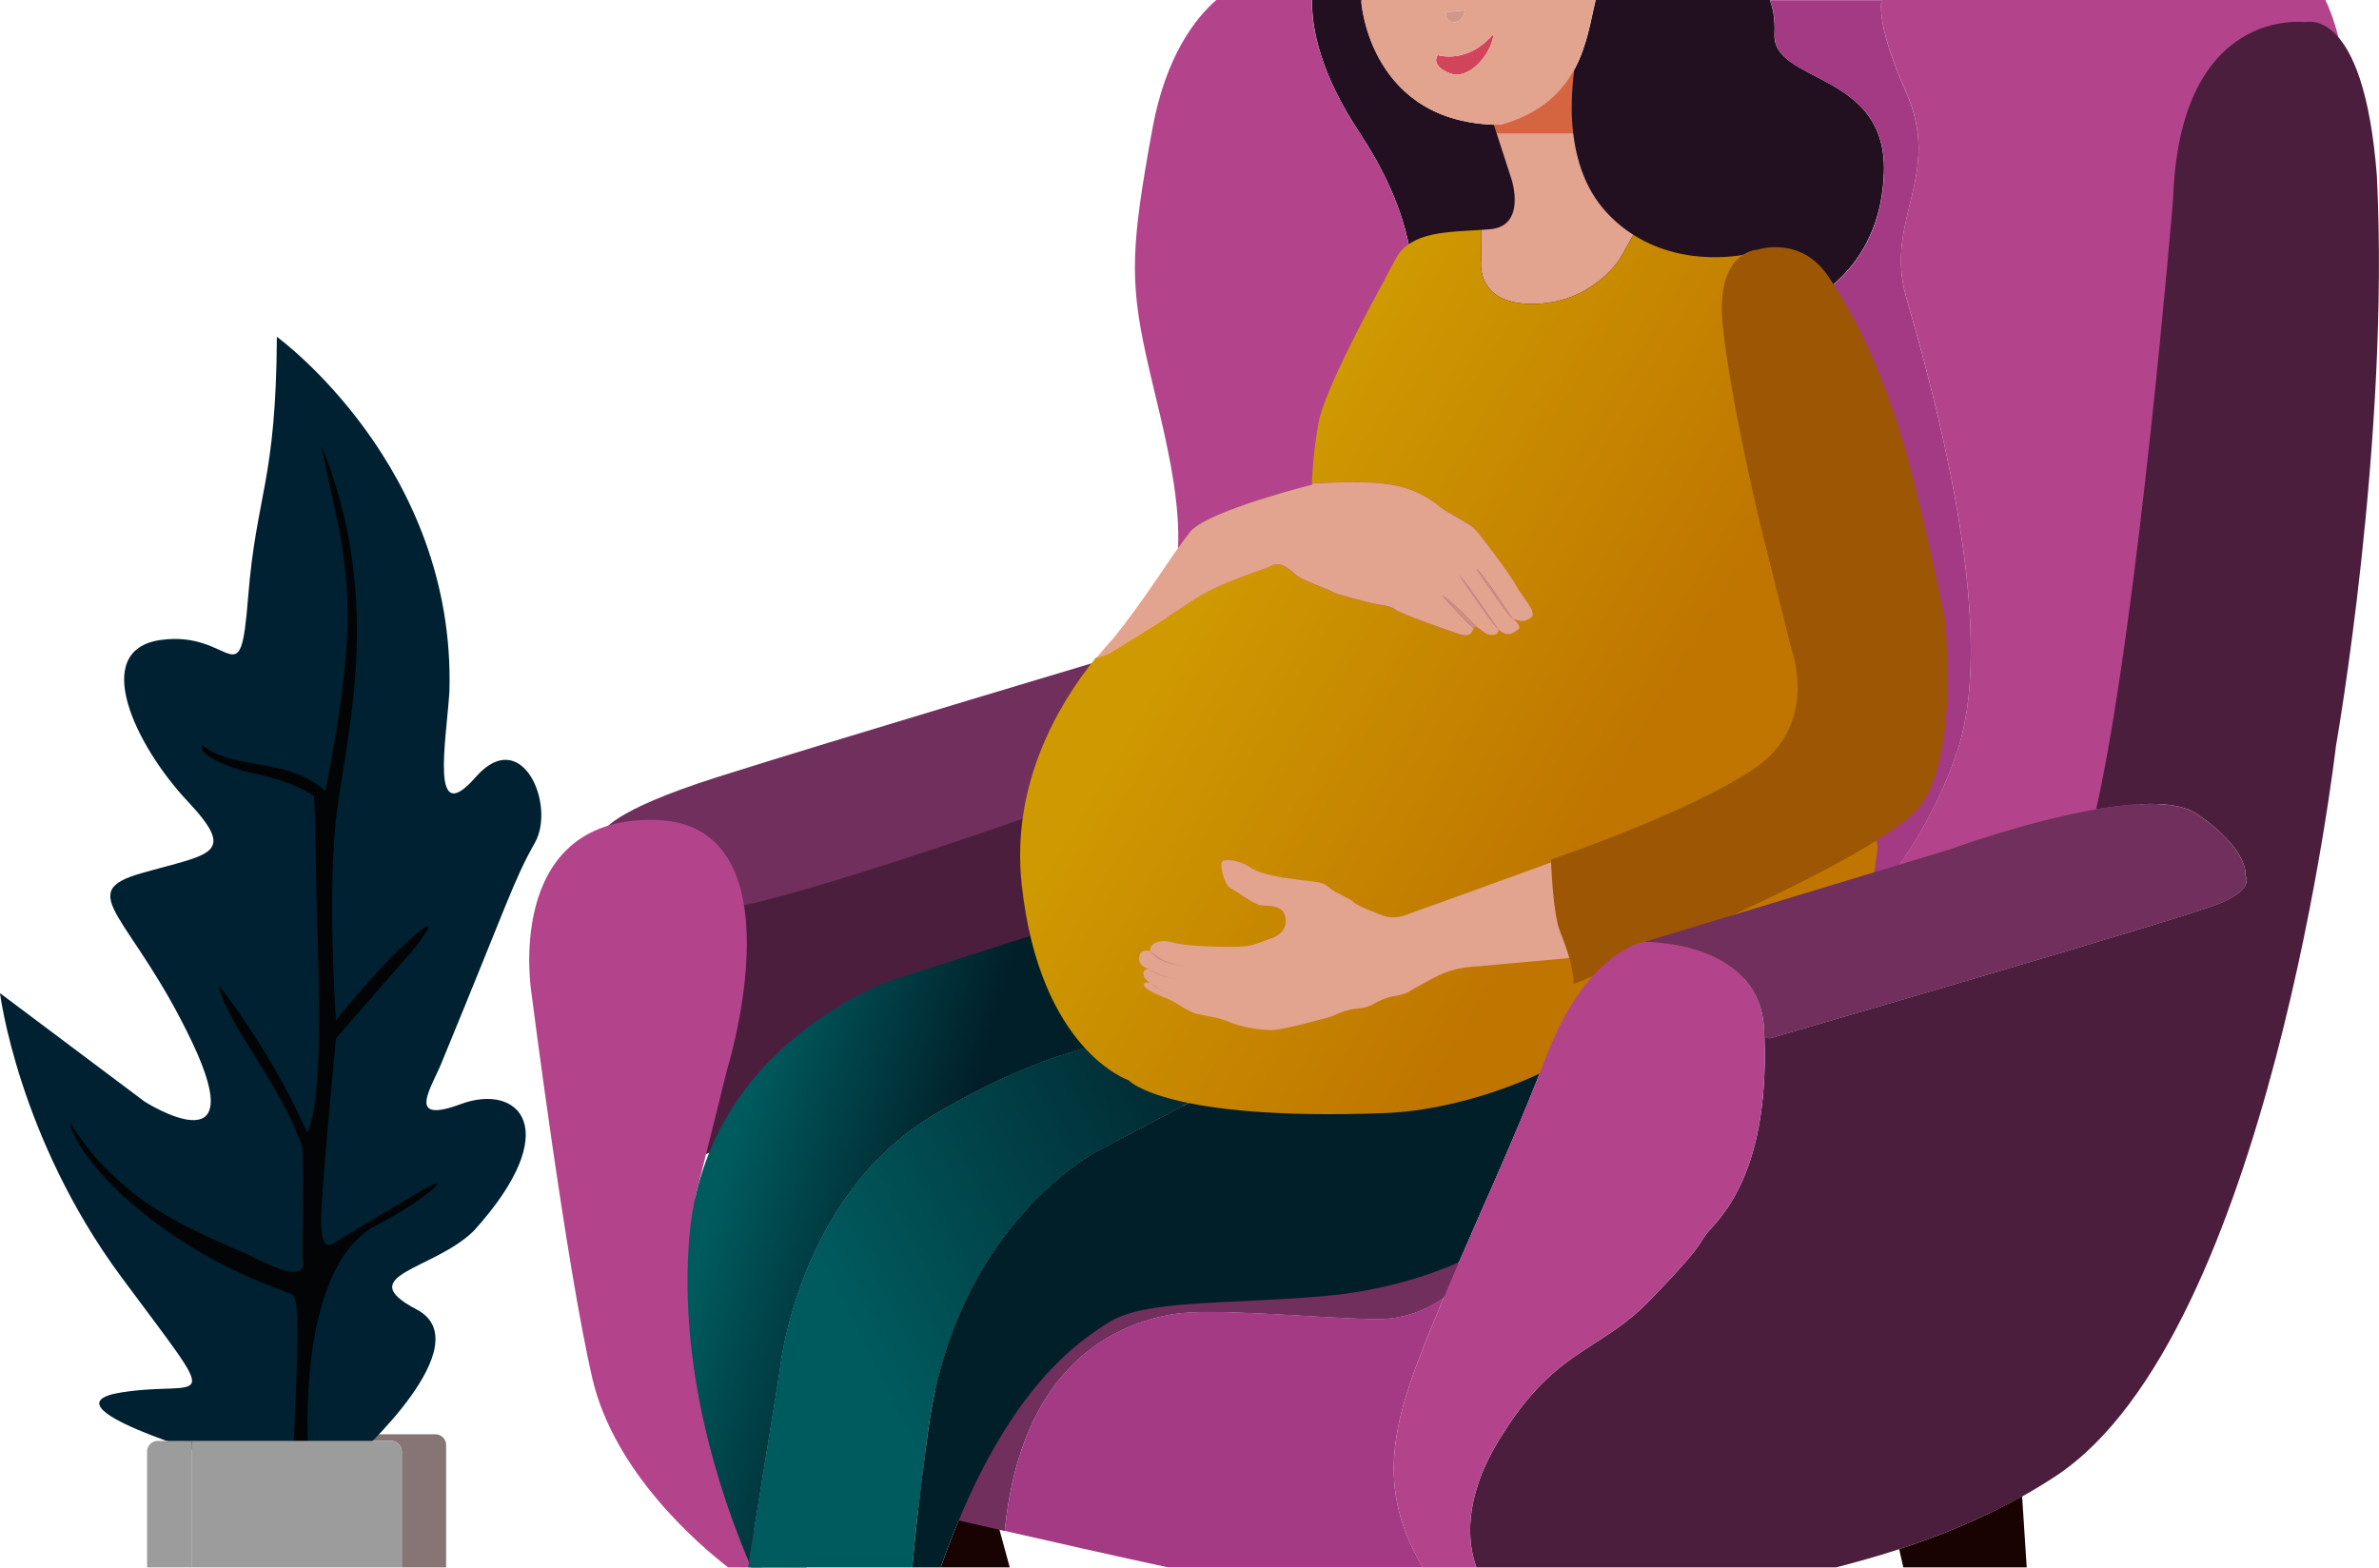
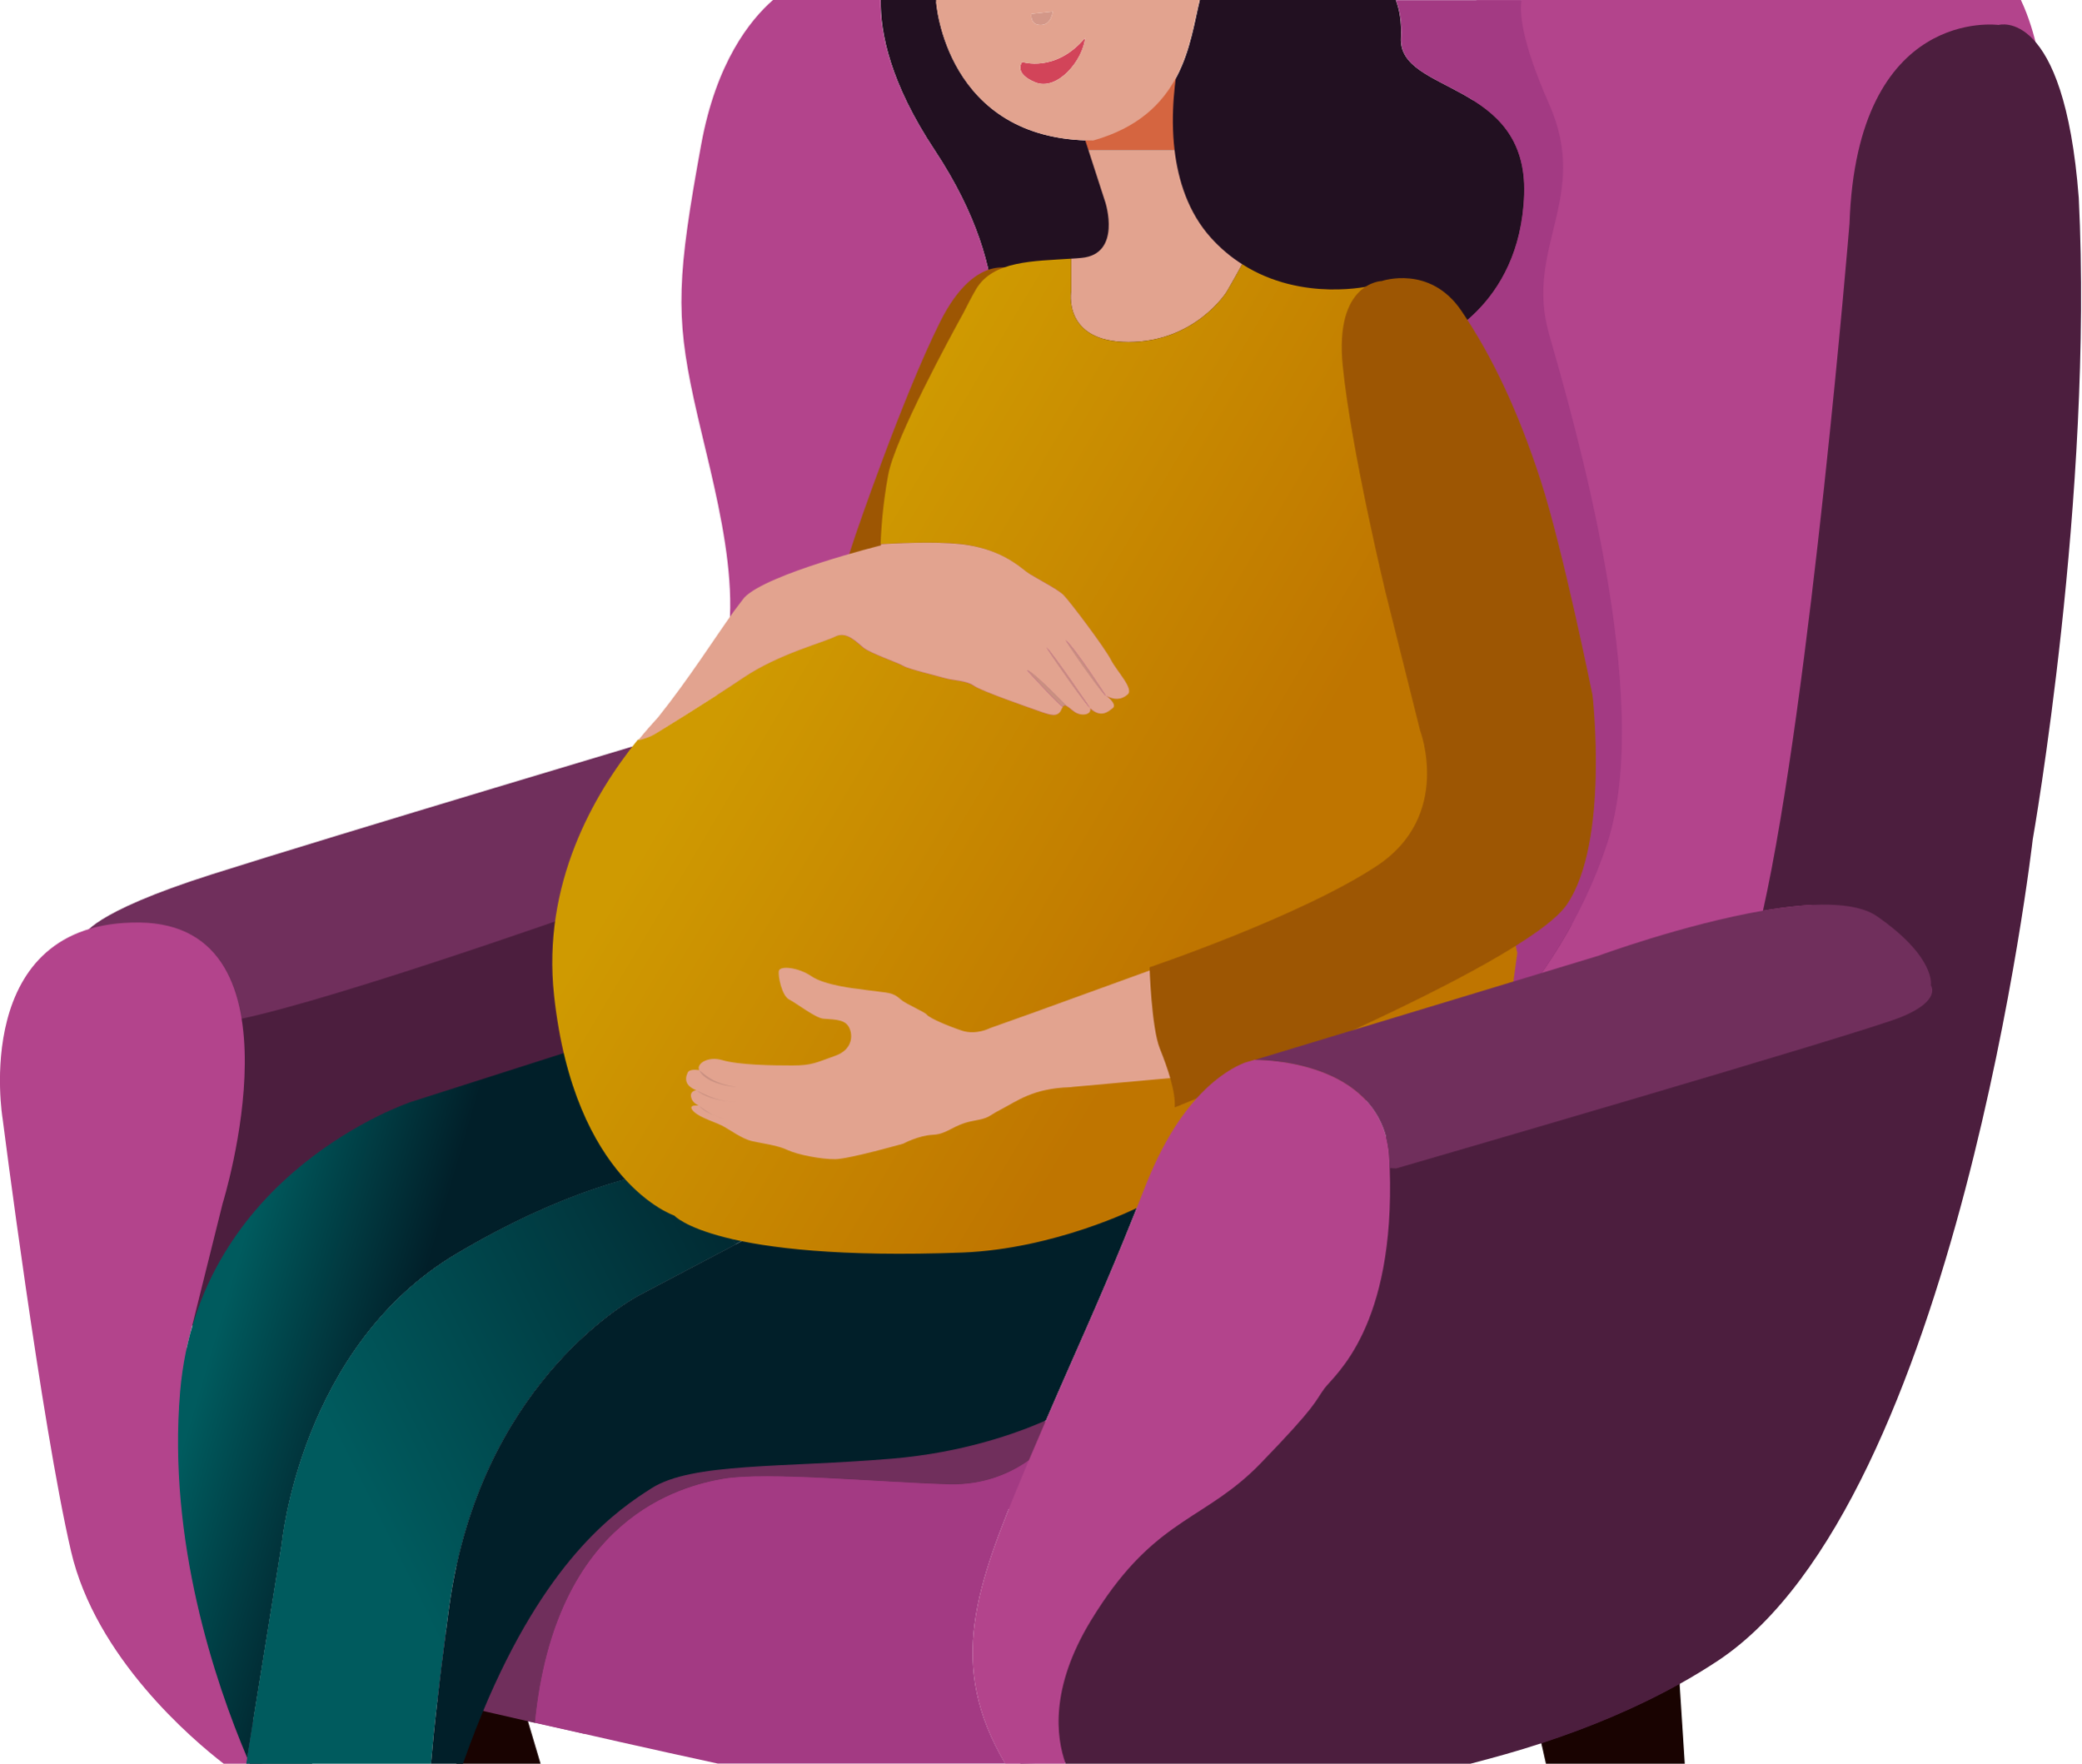
- <svg xmlns="http://www.w3.org/2000/svg" version="1.1" id="Layer_1" x="0px" y="0px" viewBox="0 0 1447.8 954" enable-background="new 0 0 1447.8 954" xml:space="preserve">
-   <path fill="#877576" d="M244.5,883.5V954h27v-74.5c0-3.6-2.9-6.5-6.5-6.5H123c-2.7,0-5,1.7-6,4h121  C241.6,877,244.5,879.9,244.5,883.5z" />
-   <path fill="#190301" d="M586.3,918.7c-4.7,10.7-9.3,22.5-13.8,35.3h42l-9-33L586.3,918.7z" />
-   <path fill="#221021" d="M1079.9,20.5c0.4-8.5-0.8-15.2-2.8-20.5h-22.2h-83.8c-5.7,23.1-8.4,62.1-57.6,76c-80,0-85-75-85-75  s2-0.4,5.6-1h-35.6c-0.3,17.9,5.2,45,29.1,81.1C874.5,152,856.5,197,856.5,197l161,9l36.7-9.7L1097,185c0,0,47.5-18,49.5-80  S1078.3,51,1079.9,20.5z" />
-   <path fill="#B3448C" d="M1054.2,196.3l-36.7,9.7l-161-9c0,0,18-45-28.9-115.9C803.7,45,798.1,17.9,798.4,0h-58.2  c-12.6,11-30.7,33.9-38.8,78c-13,71-14,92-4,138s31,111,12,152s340.7,178,340.7,178l44.5,2.9l-36-96.7L1054.2,196.3z" />
-   <path fill="#B3448C" d="M1160,56.1c22.5,50.9-13.5,77.2,0,124.5c13.5,47.3,57.2,197.1,31.4,275.7c-13.7,41.6-36.7,74-55.2,95.3  l136.5,9L1403.5,249l23-209c0,0-2.6-21.7-11.3-40h-270.1C1144,6.3,1144.8,21.7,1160,56.1z" />
-   <path fill="#A33A83" d="M1160,180.7c-13.5-47.3,22.5-73.7,0-124.5c-15.2-34.4-16-49.8-14.9-56.1h-67.9c2,5.3,3.2,12,2.8,20.5  c-1.6,30.5,68.6,22.5,66.6,84.5s-49.5,80-49.5,80l-42.8,11.3l4.5,255.9l36,96.7l41.4,2.7c18.6-21.3,41.5-53.7,55.2-95.3  C1217.2,377.7,1173.5,228,1160,180.7z" />
-   <path fill="#702F5C" d="M713.5,800c23-4,85,2,122,3s56-25,56-25l-9.5-22.1L775.5,761l-146,29l-55,95l-8,36.5  c11.5,2.7,26.9,6.3,45,10.4l0,0C622.4,820.9,690.5,804,713.5,800z" />
-   <polygon fill="#4C1E3E" points="529.5,495.3 405.8,565 422.5,705 497,678.2 608.5,620 664.5,581 658.9,456.4 " />
-   <path fill="#702F5C" d="M638.4,492.8c0,0-155.9,55.2-196.9,60.2s-76-34-76-34l2-13c0,0,3-12,69-33s257.1-78,257.1-78L638.4,492.8z" />
-   <path fill="#B3448C" d="M474.5,951l-26-33l-25.3-189.5l19.3-77.5c0,0,47-151-45-152s-74,106-74,106s21,165,37,234  c13.3,57.5,65.6,101.9,82.6,115h20.2L474.5,951z" />
-   <path fill="#002131" d="M168.5,205c0,0,109,79,105,216c-2,31-12,84,16,52s49,17,36,40s-16,35-56,132c-6,16-24,40,11,27s64,15,8,77  c-24,24-75,27-35,48s-37,90-37,90H132c0,0-109-31.5-58-39.5s63,15,0-70s-74-173-74-173l88,66c0,0,66,42,29-36s-73-91-31-103  s59-11,28-44s-60-92-16-98s48,37,53-26S168,293.5,168.5,205z" />
-   <path fill="#030405" d="M187.5,879c0,0-7-107,41-133c28-14,45-30,35-25s-61,36-61,36s-8,7-7-18s9-107,9-107l47-54c0,0,21-26,0-8  s-47,51-47,51s-6-82,1-131s27-129-10-219c14,70,26.5,89.5,2.5,210.5c-23-21-55-12-75-28c-3,8,26,16,26,16s28,5,42,15c1,8,1,42,2,77  s4,107-6,128c-9-21-29-58-54-90c5,24,39,62,51,99c1,22,0,67,0,67s7,18-25,2s-82-29-117-85c8,30,62,79,130,103c6,4,9-3,9,25  s-3,81-3,81L187.5,879z" />
+ <svg xmlns="http://www.w3.org/2000/svg" version="1.1" id="Layer_1" x="0px" y="0px" viewBox="0 0 1125.7 954" style="enable-background:new 0 0 1125.7 954;" xml:space="preserve">
+   <style type="text/css">
+ 	.st0{fill:#4C1E3E;}
+ 	.st1{fill:#B3448C;}
+ 	.st2{fill:#A33A83;}
+ 	.st3{fill:#190301;}
+ 	.st4{fill:#221021;}
+ 	.st5{fill:#702F5C;}
+ 	.st6{fill:#D56540;}
+ 	.st7{fill:#E2A38F;}
+ 	.st8{fill:#A14A43;}
+ 	.st9{fill:#D24459;}
+ 	.st10{fill:#D39788;}
+ 	.st11{fill:none;}
+ 	.st12{fill:url(#SVGID_1_);}
+ 	.st13{fill:url(#SVGID_00000080918489539948817590000016687854343710441088_);}
+ 	.st14{fill:url(#SVGID_00000067238019342849023320000014428745453087773072_);}
+ 	.st15{fill:url(#SVGID_00000036227200458986982870000017092572164218788013_);}
+ 	.st16{fill:url(#SVGID_00000023982965665078854150000006517699354668331180_);}
+ 	.st17{fill:#011F29;}
+ 	.st18{fill:#9D5603;}
+ 	.st19{fill:url(#SVGID_00000070818425050263329490000017304119321159568780_);}
+ 	.st20{fill:#C99081;}
+ 	.st21{fill:none;stroke:#9D5603;stroke-miterlimit:10;}
+ </style>
+   <polyline class="st0" points="833.8,942.9 821.8,907.2 903.7,886.9 908.6,910.8 894.1,937.8 834.1,944.4 " />
+   <polygon class="st1" points="798.6,0.1 887.3,0.1 919.4,458.8 837.1,565 781.4,542.2 " />
+   <polygon class="st2" points="279.1,929.6 316,937.8 380.1,847.7 533.8,820.6 578.7,803.8 556.5,776 352.7,793 265.9,882.3 " />
+   <polygon class="st0" points="911.3,438.8 1065.2,455.9 1045.2,605 782.9,709.7 742.5,798.1 611.9,952.4 551.9,953.9 598,825.2   785.8,564.8 " />
+   <path class="st3" d="M261.8,918.7c-5.1,10.7-10.1,22.5-15,35.3h45.6l-9.8-33L261.8,918.7z" />
+   <path class="st4" d="M757.8,20.5C758.2,12,757,5.3,755,0h-22.2H649c-5.7,23.1-8.4,62.1-57.6,76c-80,0-85-75-85-75s2-0.4,5.6-1h-35.6  c-0.3,17.9,5.2,45,29.1,81.1C552.4,152,534.4,197,534.4,197l161,9l36.7-9.7l42.8-11.3c0,0,47.5-18,49.5-80S756.2,51,757.8,20.5z" />
+   <path class="st1" d="M732.1,196.3l-36.7,9.7l-161-9c0,0,18-45-28.9-115.9C481.6,45,476,17.9,476.3,0h-58.2  c-12.6,11-30.7,33.9-38.8,78c-13,71-14,92-4,138s31,111,12,152S728,546,728,546l44.5,2.9l-36-96.7L732.1,196.3z" />
+   <path class="st1" d="M837.9,56.1c22.5,50.9-13.5,77.2,0,124.5s57.2,197.1,31.4,275.7c-13.7,41.6-36.7,74-55.2,95.3l136.5,9  L1081.4,249l23-209c0,0-2.6-21.7-11.3-40H823C821.9,6.3,822.7,21.7,837.9,56.1z" />
+   <path class="st2" d="M837.9,180.7c-13.5-47.3,22.5-73.7,0-124.5c-15.2-34.4-16-49.8-14.9-56.1h-67.9c2,5.3,3.2,12,2.8,20.5  c-1.6,30.5,68.6,22.5,66.6,84.5s-49.5,80-49.5,80l-42.8,11.3l4.5,255.9l36,96.7l41.4,2.7c18.6-21.3,41.5-53.7,55.2-95.3  C895.1,377.7,851.4,228,837.9,180.7z" />
+   <path class="st5" d="M391.4,800c23-4,85,2,122,3s56-25,56-25l-9.5-22.1L453.4,761l-146,29l-55,95l-8,36.5c11.5,2.7,26.9,6.3,45,10.4  l0,0C300.3,820.9,368.4,804,391.4,800z" />
+   <polygon class="st0" points="201.8,510.6 78.1,580.3 94.8,720.3 169.3,693.5 280.8,635.3 336.8,596.3 331.2,471.7 " />
+   <path class="st5" d="M316.3,492.8c0,0-155.9,55.2-196.9,60.2s-76-34-76-34l2-13c0,0,3-12,69-33s257.1-78,257.1-78L316.3,492.8z" />
+   <path class="st1" d="M152.4,951l-26-33l-25.3-189.5l19.3-77.5c0,0,47-151-45-152s-74,106-74,106s21,165,37,234  C51.7,896.5,104,940.9,121,954h20.2L152.4,951z" />
  <g>
-     <path fill="#D56540" d="M959.9,31.2l-20.2,14.2L908,72.5l2.8,8.6h46.6C955.1,61.4,957.7,42.5,959.9,31.2z" />
-     <path fill="#E2A38F" d="M977,128.5c-12.2-13.6-17.6-30.8-19.6-47.4h-46.6l9.2,28.4c0,0,9,28-13,30c-1.8,0.2-3.7,0.3-5.5,0.4v17.4   c0,0-5,27.7,31,27.7s53-27,53-27s4.2-7.1,8.5-15.1C988.1,139.2,982.3,134.4,977,128.5z" />
+     <path class="st6" d="M637.8,31.2l-20.2,14.2l-31.7,27.1l2.8,8.6h46.6C633,61.4,635.6,42.5,637.8,31.2z" />
+     <path class="st7" d="M654.9,128.5c-12.2-13.6-17.6-30.8-19.6-47.4h-46.6l9.2,28.4c0,0,9,28-13,30c-1.8,0.2-3.7,0.3-5.5,0.4v17.4   c0,0-5,27.7,31,27.7s53-27,53-27s4.2-7.1,8.5-15.1C666,139.2,660.2,134.4,654.9,128.5z" />
  </g>
-   <path fill="#A14A43" d="M1000.8,573.3c0,0-2.1,0.3-5.7,1.7L1000.8,573.3L1000.8,573.3z" />
-   <path fill="#A33A83" d="M1106.5,580.7c0,0,13.1-10.1,29.6-29l-41.4-2.7L1106.5,580.7z" />
-   <path fill="#D24459" d="M882,44.5c12,5,26-12,27-24c-16,19-34,13-34,13S870,39.5,882,44.5z" />
-   <path fill="#D39788" d="M885,13.5c6,0,6.5-7.3,6.5-7.3L880,7.5C880,7.5,879,13.5,885,13.5z" />
-   <path fill="none" d="M713.5,800c23-4,85,2,122,3c19.4,0.5,33.8-6.3,43.1-13c3.2-7.5,6.1-14.5,9-21l-0.2-0.5  c-15.7,6.9-44.7,17.3-82.9,20.5c-59,5-108,2-130,16c-18,11.5-54.3,35.8-88.2,113.7l19.1,2.3l9,33h95.9  c-36.5-7.9-70.9-15.7-98.8-22.1C622.4,820.9,690.5,804,713.5,800z" />
-   <path fill="none" d="M1158.3,954l-2.5-11.1c-12.7,4.2-25.6,7.9-38.5,11.1H1158.3z" />
-   <path fill="#190301" d="M1155.8,942.9l2.5,11.1h75.1l-2.8-43.3C1207.2,923.8,1181.8,934.4,1155.8,942.9z" />
-   <path fill="#A33A83" d="M887.4,768.5l0.2,0.5c0.1-0.2,0.2-0.5,0.3-0.7C887.7,768.3,887.6,768.4,887.4,768.5z" />
-   <path fill="#A33A83" d="M875.9,796.4c0.9-2.2,1.8-4.3,2.7-6.5c-9.4,6.7-23.8,13.5-43.1,13c-37-1-99-7-122-3s-91.1,20.9-102,131.9  c28,6.4,62.3,14.2,98.8,22.1h155.5C834.2,900.4,849.9,858.6,875.9,796.4z" />
-   <linearGradient id="SVGID_1_" gradientUnits="userSpaceOnUse" x1="437.405" y1="725.176" x2="564.175" y2="762.458">
+   <path class="st8" d="M678.7,573.3c0,0-2.1,0.3-5.7,1.7L678.7,573.3L678.7,573.3z" />
+   <path class="st2" d="M784.4,580.7c0,0,13.1-10.1,29.6-29l-41.4-2.7L784.4,580.7z" />
+   <path class="st9" d="M559.9,44.5c12,5,26-12,27-24c-16,19-34,13-34,13S547.9,39.5,559.9,44.5z" />
+   <path class="st10" d="M562.9,13.5c6,0,6.5-7.3,6.5-7.3l-11.5,1.3C557.9,7.5,556.9,13.5,562.9,13.5z" />
+   <path class="st11" d="M391.4,800c23-4,85,2,122,3c19.4,0.5,33.8-6.3,43.1-13c3.2-7.5,6.1-14.5,9-21l-0.2-0.5  c-15.7,6.9-44.7,17.3-82.9,20.5c-59,5-108,2-130,16c-18,11.5-54.3,35.8-88.2,113.7l19.1,2.3l9,33h95.9  c-36.5-7.9-70.9-15.7-98.8-22.1C300.3,820.9,368.4,804,391.4,800z" />
+   <path class="st11" d="M836.2,954l-2.5-11.1c-12.7,4.2-25.6,7.9-38.5,11.1H836.2z" />
+   <path class="st3" d="M833.7,942.9l2.5,11.1h75.1l-2.8-43.3C885.1,923.8,859.7,934.4,833.7,942.9z" />
+   <path class="st2" d="M565.3,768.5l0.2,0.5c0.1-0.2,0.2-0.5,0.3-0.7C565.6,768.3,565.5,768.4,565.3,768.5z" />
+   <path class="st2" d="M553.8,796.4c0.9-2.2,1.8-4.3,2.7-6.5c-9.4,6.7-23.8,13.5-43.1,13c-37-1-99-7-122-3s-91.1,20.9-102,131.9  c28,6.4,62.3,14.2,98.8,22.1h155.5C512.1,900.4,527.8,858.6,553.8,796.4z" />
+   <linearGradient id="SVGID_1_" gradientUnits="userSpaceOnUse" x1="115.327" y1="539.183" x2="211.402" y2="567.438" gradientTransform="matrix(1 0 0 1 0 186)">
    <stop offset="0" style="stop-color:#005B5E" />
    <stop offset="1" style="stop-color:#011F29" />
  </linearGradient>
-   <path fill="url(#SVGID_1_)" d="M569,678.2c57.5-34.1,99.9-43.7,121.2-46.2L641.5,565l-97,31c0,0-115,38-125,157  c-6.8,80.4,18.9,156.8,36.3,197.8L474.5,835C474.5,835,484.5,728.3,569,678.2z" />
-   <linearGradient id="SVGID_00000088818345973884516410000007169654256860587705_" gradientUnits="userSpaceOnUse" x1="493.365" y1="758.353" x2="759.248" y2="625.44">
+   <path class="st12" d="M246.9,678.2c57.5-34.1,99.9-43.7,121.2-46.2l-48.7-67l-97,31c0,0-115,38-125,157  c-6.8,80.4,18.9,156.8,36.3,197.8L152.4,835C152.4,835,162.4,728.3,246.9,678.2z" />
+   <linearGradient id="SVGID_00000158744757132279938870000000601586891961571221_" gradientUnits="userSpaceOnUse" x1="171.255" y1="572.287" x2="437.139" y2="439.373" gradientTransform="matrix(1 0 0 1 0 186)">
    <stop offset="0" style="stop-color:#005B5E" />
    <stop offset="1" style="stop-color:#011F29" />
  </linearGradient>
-   <path fill="url(#SVGID_00000088818345973884516410000007169654256860587705_)" d="M744.3,660.3l5.7-28.4l-44.6-0.9  c0,0-5.3-0.3-15.3,0.9l29.9,41.1L744.3,660.3z" />
-   <linearGradient id="SVGID_00000166656858784620896720000005059070695976281789_" gradientUnits="userSpaceOnUse" x1="563.591" y1="898.836" x2="829.474" y2="765.922">
+   <path style="fill:url(#SVGID_00000158744757132279938870000000601586891961571221_);" d="M422.2,660.3l5.7-28.4l-44.6-0.9  c0,0-5.3-0.3-15.3,0.9l29.9,41.1L422.2,660.3z" />
+   <linearGradient id="SVGID_00000028288587770408408630000002407965178514268855_" gradientUnits="userSpaceOnUse" x1="241.527" y1="712.86" x2="507.41" y2="579.946" gradientTransform="matrix(1 0 0 1 0 186)">
    <stop offset="0" style="stop-color:#005B5E" />
    <stop offset="1" style="stop-color:#011F29" />
  </linearGradient>
-   <path fill="url(#SVGID_00000166656858784620896720000005059070695976281789_)" d="M455.8,950.8l-0.5,3.2h1.9  C456.7,953,456.2,951.9,455.8,950.8z" />
-   <path fill="#A33A83" d="M543.4,916c0,0,5.5,1.3,15.3,3.6c1.2-10.8,2.8-23.2,4.6-37.3L543.4,916z" />
-   <linearGradient id="SVGID_00000098202350645319298470000002259961047326330778_" gradientUnits="userSpaceOnUse" x1="432.528" y1="732.293" x2="553.93" y2="784.469">
+   <path style="fill:url(#SVGID_00000028288587770408408630000002407965178514268855_);" d="M133.7,950.8l-0.5,3.2h1.9  C134.6,953,134.1,951.9,133.7,950.8z" />
+   <path class="st2" d="M221.3,916c0,0,5.5,1.3,15.3,3.6c1.2-10.8,2.8-23.2,4.6-37.3L221.3,916z" />
+   <linearGradient id="SVGID_00000057846117863386825090000011423124231532009662_" gradientUnits="userSpaceOnUse" x1="110.458" y1="546.279" x2="231.859" y2="598.456" gradientTransform="matrix(1 0 0 1 0 186)">
    <stop offset="0" style="stop-color:#005B5E" />
    <stop offset="1" style="stop-color:#011F29" />
  </linearGradient>
-   <path fill="url(#SVGID_00000098202350645319298470000002259961047326330778_)" d="M490.8,954l78.3-107.7  C592.7,739,668,700.5,668,700.5l52.1-27.5l-29.9-41.1C669,634.5,626.5,644,569,678.2C484.5,728.3,474.5,835,474.5,835l-18.7,115.8  c0.5,1.1,0.9,2.2,1.4,3.2H490.8z" />
-   <linearGradient id="SVGID_00000167387443386794597370000000638728337401705610_" gradientUnits="userSpaceOnUse" x1="529.92" y1="831.48" x2="795.804" y2="698.567">
+   <path style="fill:url(#SVGID_00000057846117863386825090000011423124231532009662_);" d="M168.7,954L247,846.3  c23.6-107.3,98.9-145.8,98.9-145.8L398,673l-29.9-41.1c-21.2,2.6-63.7,12.1-121.2,46.3C162.4,728.3,152.4,835,152.4,835l-18.7,115.8  c0.5,1.1,0.9,2.2,1.4,3.2H168.7z" />
+   <linearGradient id="SVGID_00000173163109063978555030000006250858849683905690_" gradientUnits="userSpaceOnUse" x1="207.847" y1="645.486" x2="473.731" y2="512.573" gradientTransform="matrix(1 0 0 1 0 186)">
    <stop offset="0" style="stop-color:#005B5E" />
    <stop offset="1" style="stop-color:#011F29" />
  </linearGradient>
-   <path fill="url(#SVGID_00000167387443386794597370000000638728337401705610_)" d="M690.2,631.9C669,634.5,626.5,644,569,678.2  C484.5,728.3,474.5,835,474.5,835l-18.7,115.8c0.5,1.1,0.9,2.2,1.4,3.2h33.7h64.3c0.8-9.3,1.9-20.6,3.5-34.4  c1.2-10.8,2.8-23.2,4.6-37.3c0.5-4.1,1.1-8.4,1.7-12.8c1.1-8.1,2.5-15.8,4.1-23.2C592.7,739,668,700.5,668,700.5l52.1-27.5  L690.2,631.9z" />
-   <path fill="#011F29" d="M750.1,631.9l-5.7,28.4L720.1,673L668,700.5c0,0-75.3,38.5-98.9,145.8c-1.6,7.4-3,15.1-4.1,23.2  c-0.6,4.4-1.2,8.7-1.7,12.8c-1.9,14.1-3.4,26.5-4.6,37.3c-1.6,13.8-2.7,25.1-3.5,34.4h2.1h15.2c4.5-12.9,9.2-24.6,13.8-35.3  c34-77.9,70.2-102.2,88.2-113.7c22-14,71-11,130-16c38.2-3.2,67.2-13.6,82.9-20.5c0.2-0.1,0.3-0.1,0.5-0.2  c4.4-10.2,8.4-19.4,12.3-28.2c13.6-30.9,24.9-56.1,41.3-98.1c0.8-2.1,1.7-4.1,2.5-6.1L750.1,631.9z" />
-   <path fill="#9C9C9C" d="M116.5,879.5c0-0.9,0.2-1.7,0.5-2.5H96c-3.6,0-6.5,2.9-6.5,6.5V954h27V879.5z" />
-   <path fill="#9C9C9C" d="M116.5,954h128v-70.5c0-3.6-2.9-6.5-6.5-6.5H117c-0.3,0.8-0.5,1.6-0.5,2.5V954z" />
-   <linearGradient id="SVGID_00000020367339265289899000000010304870373063752854_" gradientUnits="userSpaceOnUse" x1="745.422" y1="329.057" x2="989.67" y2="474.233">
+   <path style="fill:url(#SVGID_00000173163109063978555030000006250858849683905690_);" d="M368.1,631.9  c-21.2,2.6-63.7,12.1-121.2,46.3C162.4,728.3,152.4,835,152.4,835l-18.7,115.8c0.5,1.1,0.9,2.2,1.4,3.2h33.7h64.3  c0.8-9.3,1.9-20.6,3.5-34.4c1.2-10.8,2.8-23.2,4.6-37.3c0.5-4.1,1.1-8.4,1.7-12.8c1.1-8.1,2.5-15.8,4.1-23.2  c23.6-107.3,98.9-145.8,98.9-145.8L398,673L368.1,631.9z" />
+   <path class="st17" d="M428,631.9l-5.7,28.4L398,673l-52.1,27.5c0,0-75.3,38.5-98.9,145.8c-1.6,7.4-3,15.1-4.1,23.2  c-0.6,4.4-1.2,8.7-1.7,12.8c-1.9,14.1-3.4,26.5-4.6,37.3c-1.6,13.8-2.7,25.1-3.5,34.4h2.1h15.2c4.5-12.9,9.2-24.6,13.8-35.3  c34-77.9,70.2-102.2,88.2-113.7c22-14,71-11,130-16c38.2-3.2,67.2-13.6,82.9-20.5c0.2-0.1,0.3-0.1,0.5-0.2  c4.4-10.2,8.4-19.4,12.3-28.2c13.6-30.9,24.9-56.1,41.3-98.1c0.8-2.1,1.7-4.1,2.5-6.1L428,631.9z" />
+   <path class="st18" d="M578.6,183.2c-1-30.2-27.8-36.5-27.8-36.5s-22-13.3-42.4,27.6s-45.7,115.2-45.7,115.2l-9.2,27.9  c27.5,16.6,69.2,42.1,84.3,51.4c9.2-25.3,22.1-62,27.9-84.9C575.4,246.3,579.6,213.4,578.6,183.2z" />
+   <linearGradient id="SVGID_00000000204699559860395460000001557960464288193679_" gradientUnits="userSpaceOnUse" x1="423.32" y1="143.101" x2="667.568" y2="288.276" gradientTransform="matrix(1 0 0 1 0 186)">
    <stop offset="0" style="stop-color:#CF9A01" />
    <stop offset="1" style="stop-color:#BF7500" />
  </linearGradient>
-   <path fill="url(#SVGID_00000020367339265289899000000010304870373063752854_)" d="M1077,206.5l-13-52c0,0-37.3,9.3-70-11.6  c-4.3,8-8.5,15.1-8.5,15.1s-17,27-53,27s-31-27.7-31-27.7v-17.4c-20.5,1.4-42.3,1-51.5,16.6c-2.2,3.8-4.5,8.2-6.8,12.8  c-6.7,12.1-37.2,68.1-40.7,87.7c-1.6,8.5-2.5,16.2-3.1,22.3c-0.7,7.7-0.9,13.1-1,14.9c15.1-0.7,35-1.5,47.5,0.6  c17.3,3,26.3,10.6,30.9,14.1s16.7,9.1,20.4,12.9c3.7,3.7,22.5,28.7,25.6,35c3.1,6.2,12.5,15.6,9.1,18.7c-3.4,3.1-7.5,3.1-11.9,0.6  c2.8,1.9,5.9,5.3,3.7,6.9s-6.1,5.6-12.1,0c0.8,3.7-5.1,4.4-8.5,1.9c-1.9-1.3-3.3-2.8-4.4-3.2c-0.7-0.3-1.3-0.2-1.9,0.6  c-0.2,0.3-0.4,0.6-0.6,1.1c-1.6,3.7-4.1,4.1-10.3,1.9s-33.1-11.6-37.2-14.4s-11.2-2.8-15.6-4.1s-20-5-22.5-6.6  c-2.5-1.6-17.6-6.8-21.5-9.8c-3.8-3-9.1-9.2-15.4-6.1c-6.2,3.1-30.6,9.4-49.6,22.2s-45,28.7-48.4,30.6c-1.4,0.7-5.1,2.5-8.7,3.1  c-23.7,29.3-51.8,77.9-45.2,138.3c11,101,65,119,65,119s22,25,156,20c50-2,94-24,94-24l200-94l6-44L1077,206.5z" />
+   <path style="fill:url(#SVGID_00000000204699559860395460000001557960464288193679_);" d="M754.9,206.5l-13-52c0,0-37.3,9.3-70-11.6  c-4.3,8-8.5,15.1-8.5,15.1s-17,27-53,27s-31-27.7-31-27.7v-17.4c-20.5,1.4-42.3,1-51.5,16.6c-2.2,3.8-4.5,8.2-6.8,12.8  c-6.7,12.1-37.2,68.1-40.7,87.7c-1.6,8.5-2.5,16.2-3.1,22.3c-0.7,7.7-0.9,13.1-1,14.9c15.1-0.7,35-1.5,47.5,0.6  c17.3,3,26.3,10.6,30.9,14.1s16.7,9.1,20.4,12.9c3.7,3.7,22.5,28.7,25.6,35c3.1,6.2,12.5,15.6,9.1,18.7s-7.5,3.1-11.9,0.6  c2.8,1.9,5.9,5.3,3.7,6.9s-6.1,5.6-12.1,0c0.8,3.7-5.1,4.4-8.5,1.9c-1.9-1.3-3.3-2.8-4.4-3.2c-0.7-0.3-1.3-0.2-1.9,0.6  c-0.2,0.3-0.4,0.6-0.6,1.1c-1.6,3.7-4.1,4.1-10.3,1.9s-33.1-11.6-37.2-14.4s-11.2-2.8-15.6-4.1s-20-5-22.5-6.6s-17.6-6.8-21.5-9.8  c-3.8-3-9.1-9.2-15.4-6.1c-6.2,3.1-30.6,9.4-49.6,22.2s-45,28.7-48.4,30.6c-1.4,0.7-5.1,2.5-8.7,3.1  c-23.7,29.3-51.8,77.9-45.2,138.3c11,101,65,119,65,119s22,25,156,20c50-2,94-24,94-24l200-94l6-44L754.9,206.5z" />
  <g>
-     <path fill="#E2A38F" d="M971.1,581.7L946,524.2l-66.2,24l-22.2,7.9c0,0-7.4,3.9-15.1,1.4c-7.6-2.5-17.6-6.8-19-8.6   c-1.4-1.7-11.4-5.8-14.2-8.3c-2.9-2.6-4.7-3.4-10-4c-5.3-0.6-13-1.7-13-1.7s-17.9-1.8-25.2-6.8c-7.3-5-17.1-5.8-17.7-3   c-0.6,2.8,1.6,13.5,5.5,15.5c3.9,2,14.1,9.9,18.4,10.4s10.8,0,13.5,3.8c2.7,3.8,3.3,12.7-7,16.3c-10.2,3.6-12.3,5.2-23.1,5.2   s-28.8-0.2-38-2.9c-7.8-2.3-14.1,2.1-12.4,5.4c-3.1-0.4-5.5-0.1-6.2,1.3c-1.9,3.9-1,7.4,4.6,9.6c-1.7,0.3-3,1.2-2.9,3   c0.2,2.6,2,4.3,4.2,5.3c-2.6-0.2-4.6,0.1-3.8,1.8c2.1,4,11.6,6.7,16.1,8.9s10.9,7.3,16.8,8.6c5.9,1.3,13.7,2.2,19.1,4.8   c5.4,2.5,18.1,5,25.7,4.9s36.8-8.4,36.8-8.4s8.1-4.4,16.1-4.8s10.8-5.4,21.2-7.4c10.4-2,7.2-2,15.7-6.4s17.2-11.3,36.9-11.9   c0.6,0,1.2-0.1,1.8-0.2L971.1,581.7z" />
-     <path fill="#C99081" d="M720.5,588c0,0-16.4-1.1-20.2-9.1C705.7,583.1,708.5,586,720.5,588z" />
-     <path fill="#C99081" d="M721.5,596c0,0-13.6,0.6-22.8-6.2C706.3,593.2,710.5,596,721.5,596z" />
-     <path fill="#C99081" d="M713.5,605c0,0-8.9-1.9-13.4-6.9C702.9,599.9,707.5,604,713.5,605z" />
+     <path class="st7" d="M649,581.7l-25.1-57.5l-66.2,24l-22.2,7.9c0,0-7.4,3.9-15.1,1.4c-7.6-2.5-17.6-6.8-19-8.6   c-1.4-1.7-11.4-5.8-14.2-8.3c-2.9-2.6-4.7-3.4-10-4s-13-1.7-13-1.7s-17.9-1.8-25.2-6.8s-17.1-5.8-17.7-3   c-0.6,2.8,1.6,13.5,5.5,15.5s14.1,9.9,18.4,10.4s10.8,0,13.5,3.8s3.3,12.7-7,16.3c-10.2,3.6-12.3,5.2-23.1,5.2s-28.8-0.2-38-2.9   c-7.8-2.3-14.1,2.1-12.4,5.4c-3.1-0.4-5.5-0.1-6.2,1.3c-1.9,3.9-1,7.4,4.6,9.6c-1.7,0.3-3,1.2-2.9,3c0.2,2.6,2,4.3,4.2,5.3   c-2.6-0.2-4.6,0.1-3.8,1.8c2.1,4,11.6,6.7,16.1,8.9s10.9,7.3,16.8,8.6c5.9,1.3,13.7,2.2,19.1,4.8c5.4,2.5,18.1,5,25.7,4.9   s36.8-8.4,36.8-8.4s8.1-4.4,16.1-4.8s10.8-5.4,21.2-7.4s7.2-2,15.7-6.4s17.2-11.3,36.9-11.9c0.6,0,1.2-0.1,1.8-0.2L649,581.7z" />
+     <path class="st20" d="M398.4,588c0,0-16.4-1.1-20.2-9.1C383.6,583.1,386.4,586,398.4,588z" />
+     <path class="st20" d="M399.4,596c0,0-13.6,0.6-22.8-6.2C384.2,593.2,388.4,596,399.4,596z" />
+     <path class="st20" d="M391.4,605c0,0-8.9-1.9-13.4-6.9C380.8,599.9,385.4,604,391.4,605z" />
  </g>
-   <path fill="#4C1E3E" d="M1446.5,107c-8-104-43.4-93.5-43.4-93.5S1326.5,3,1322.5,121c0,0-21.1,256.3-46.8,371.6  c25.6-4.4,49.8-5.3,61.8,3.1c32,22.3,29,37.3,29,37.3s6,8-16,17s-273.2,81.9-273.2,81.9l-3.5-0.2c3,86.6-29.9,112-35.3,119.3  c-5.5,7.5-3.5,8.5-34.5,40.5c-29,30-54.6,29.2-85.7,75.5c-2.1,3.1-4.2,6.5-6.4,10c-21.8,36.1-18.6,62.6-13.4,77h19.9h199  c12.8-3.3,25.7-6.9,38.5-11.1c26-8.5,51.4-19.1,74.8-32.1c7.2-4,14.1-8.2,20.9-12.7c129-86,170-444,170-444S1454.5,268,1446.5,107z" />
-   <path fill="#9D5603" d="M957.5,599c0,0,189-76,212.1-109.7c23.1-33.7,13.9-113.3,13.9-113.3s-16-79-28-116s-26-67-43-92  s-43-16-43-16s-25.7,0.5-21.1,46s23,121.8,23,121.8l18.8,75.2c0,0,17.7,46.2-23.3,73.3c-41,27.2-123,54.9-123,54.9s1,32.4,5.5,43.8  C954,578.5,958,590.5,957.5,599z" />
-   <path fill="#B3448C" d="M1073.8,631.7c-0.1-2.2-0.2-4.4-0.3-6.7c-0.2-2.7-0.6-5.3-1.1-7.8c-9.8-45.1-71.6-44-71.6-44l-5.7,1.7  c-7.1,2.9-20,10.2-33.4,28.7c-6,8.3-12,18.8-17.7,32.2c-0.8,2-1.7,4-2.5,6.1c-16.4,42-27.7,67.2-41.3,98.1  c-3.9,8.8-7.9,18-12.3,28.2c-0.1,0.2-0.2,0.5-0.3,0.7c-2.8,6.6-5.8,13.5-9,21c-0.9,2.1-1.8,4.3-2.7,6.5  c-26,62.1-41.7,104-10.1,157.6h32.7c-5.2-14.4-8.4-40.9,13.4-77c2.2-3.6,4.3-6.9,6.4-10c31.1-46.2,56.7-45.5,85.7-75.5  c31-32,29-33,34.5-40.5C1043.9,743.7,1076.8,718.3,1073.8,631.7z" />
-   <path fill="#702F5C" d="M1366.5,533c0,0,3-15-29-37.3c-12-8.4-36.2-7.5-61.8-3.1c-42.6,7.3-89.1,24.4-89.1,24.4l-185.8,56.3  c0,0,61.8-1.1,71.6,44c0.5,2.4,0.9,5,1.1,7.8c0.1,2.3,0.2,4.5,0.3,6.7l3.5,0.2c0,0,251.2-72.9,273.2-81.9S1366.5,533,1366.5,533z" />
-   <path fill="#E2A38F" d="M834.5,0h-0.5h-5.6v1c0,0,5,75,85,75c49.2-13.9,51.9-52.9,57.6-76H834.5z M880,7.5l11.5-1.3  c0,0-0.5,7.3-6.5,7.3S880,7.5,880,7.5z M882,44.5c-12-5-7-11-7-11s18,6,34-13C908,32.5,894,49.5,882,44.5z" />
-   <path fill="none" stroke="#9D5603" stroke-miterlimit="10" d="M944,523.2" />
-   <path fill="#E2A38F" d="M724.3,366.5c19-12.8,43.4-19,49.6-22.2c6.2-3.1,11.6,3.1,15.4,6.1c3.8,3,19,8.2,21.5,9.8  c2.5,1.6,18.1,5.3,22.5,6.6s11.6,1.2,15.6,4.1s30.9,12.2,37.2,14.4s8.7,1.9,10.3-1.9c0.2-0.5,0.4-0.8,0.6-1.1  c-1.8-0.6-14.8-14.8-19.4-19.8c3.5,0.8,21.3,19.3,21.3,19.3c1.1,0.4,2.5,1.9,4.4,3.2c3.4,2.5,9.3,1.9,8.5-1.9  c-3.2-3.3-17.2-22.9-23.7-33c4.2,4.2,23.7,33,23.7,33c6,5.6,9.9,1.6,12.1,0s-0.9-5-3.7-6.9c-0.3,1-16.7-21.9-21.7-30  c5,4.2,21.7,30,21.7,30c4.4,2.5,8.4,2.5,11.9-0.6c3.4-3.1-5.9-12.5-9.1-18.7c-3.1-6.2-21.9-31.2-25.6-35  c-3.7-3.7-15.9-9.4-20.4-12.9s-13.6-11.2-30.9-14.1c-12.5-2.1-32.4-1.4-47.5-0.6c0,0.5,0,0.7,0,0.7s-61.6,15.3-73.9,28.2  c-0.2,0.3-3.9,5-5.7,7.5c-10.2,14.2-24.2,36.3-40.8,57.1c-3.4,3.7-7.1,7.9-10.9,12.6c3.7-0.6,7.4-2.4,8.7-3.1  C679.4,395.2,705.3,379.3,724.3,366.5z" />
-   <path fill="#C99081" d="M911.7,383c0,0-19.5-28.7-23.7-33C894.5,360.1,908.5,379.7,911.7,383z" />
-   <path fill="#C99081" d="M877.6,362.4c4.6,5,17.6,19.2,19.4,19.8c0.6-0.7,1.2-0.8,1.9-0.6C898.8,381.6,881,363.1,877.6,362.4z" />
-   <path fill="#C99081" d="M898.4,346.2c5,8.1,21.4,31,21.7,30C920.1,376.1,903.4,350.4,898.4,346.2z" />
+   <path class="st0" d="M1124.4,107c-8-104-43.4-93.5-43.4-93.5S1004.4,3,1000.4,121c0,0-21.1,256.3-46.8,371.6  c25.6-4.4,49.8-5.3,61.8,3.1c32,22.3,29,37.3,29,37.3s6,8-16,17s-273.2,81.9-273.2,81.9l-3.5-0.2c3,86.6-29.9,112-35.3,119.3  c-5.5,7.5-3.5,8.5-34.5,40.5c-29,30-54.6,29.2-85.7,75.5c-2.1,3.1-4.2,6.5-6.4,10c-21.8,36.1-18.6,62.6-13.4,77h19.9h199  c12.8-3.3,25.7-6.9,38.5-11.1c26-8.5,51.4-19.1,74.8-32.1c7.2-4,14.1-8.2,20.9-12.7c129-86,170-444,170-444S1132.4,268,1124.4,107z" />
+   <path class="st18" d="M635.4,599c0,0,189-76,212.1-109.7S861.4,376,861.4,376s-16-79-28-116s-26-67-43-92s-43-16-43-16  s-25.7,0.5-21.1,46s23,121.8,23,121.8l18.8,75.2c0,0,17.7,46.2-23.3,73.3c-41,27.2-123,54.9-123,54.9s1,32.4,5.5,43.8  C631.9,578.5,635.9,590.5,635.4,599z" />
+   <path class="st1" d="M751.7,631.7c-0.1-2.2-0.2-4.4-0.3-6.7c-0.2-2.7-0.6-5.3-1.1-7.8c-9.8-45.1-71.6-44-71.6-44l-5.7,1.7  c-7.1,2.9-20,10.2-33.4,28.7c-6,8.3-12,18.8-17.7,32.2c-0.8,2-1.7,4-2.5,6.1c-16.4,42-27.7,67.2-41.3,98.1  c-3.9,8.8-7.9,18-12.3,28.2c-0.1,0.2-0.2,0.5-0.3,0.7c-2.8,6.6-5.8,13.5-9,21c-0.9,2.1-1.8,4.3-2.7,6.5  c-26,62.1-41.7,104-10.1,157.6h32.7c-5.2-14.4-8.4-40.9,13.4-77c2.2-3.6,4.3-6.9,6.4-10c31.1-46.2,56.7-45.5,85.7-75.5  c31-32,29-33,34.5-40.5C721.8,743.7,754.7,718.3,751.7,631.7z" />
+   <path class="st5" d="M1044.4,533c0,0,3-15-29-37.3c-12-8.4-36.2-7.5-61.8-3.1c-42.6,7.3-89.1,24.4-89.1,24.4l-185.8,56.3  c0,0,61.8-1.1,71.6,44c0.5,2.4,0.9,5,1.1,7.8c0.1,2.3,0.2,4.5,0.3,6.7l3.5,0.2c0,0,251.2-72.9,273.2-81.9S1044.4,533,1044.4,533z" />
+   <path class="st7" d="M512.4,0h-0.5h-5.6v1c0,0,5,75,85,75c49.2-13.9,51.9-52.9,57.6-76H512.4z M557.9,7.5l11.5-1.3  c0,0-0.5,7.3-6.5,7.3S557.9,7.5,557.9,7.5z M559.9,44.5c-12-5-7-11-7-11s18,6,34-13C585.9,32.5,571.9,49.5,559.9,44.5z" />
+   <path class="st21" d="M621.9,523.2" />
+   <path class="st7" d="M402.2,366.5c19-12.8,43.4-19,49.6-22.2c6.2-3.1,11.6,3.1,15.4,6.1c3.8,3,19,8.2,21.5,9.8  c2.5,1.6,18.1,5.3,22.5,6.6s11.6,1.2,15.6,4.1s30.9,12.2,37.2,14.4s8.7,1.9,10.3-1.9c0.2-0.5,0.4-0.8,0.6-1.1  c-1.8-0.6-14.8-14.8-19.4-19.8c3.5,0.8,21.3,19.3,21.3,19.3c1.1,0.4,2.5,1.9,4.4,3.2c3.4,2.5,9.3,1.9,8.5-1.9  c-3.2-3.3-17.2-22.9-23.7-33c4.2,4.2,23.7,33,23.7,33c6,5.6,9.9,1.6,12.1,0s-0.9-5-3.7-6.9c-0.3,1-16.7-21.9-21.7-30  c5,4.2,21.7,30,21.7,30c4.4,2.5,8.4,2.5,11.9-0.6c3.4-3.1-5.9-12.5-9.1-18.7c-3.1-6.2-21.9-31.2-25.6-35  c-3.7-3.7-15.9-9.4-20.4-12.9s-13.6-11.2-30.9-14.1c-12.5-2.1-32.4-1.4-47.5-0.6c0,0.5,0,0.7,0,0.7s-61.6,15.3-73.9,28.2  c-0.2,0.3-3.9,5-5.7,7.5c-10.2,14.2-24.2,36.3-40.8,57.1c-3.4,3.7-7.1,7.9-10.9,12.6c3.7-0.6,7.4-2.4,8.7-3.1  C357.3,395.2,383.2,379.3,402.2,366.5z" />
+   <path class="st20" d="M589.6,383c0,0-19.5-28.7-23.7-33C572.4,360.1,586.4,379.7,589.6,383z" />
+   <path class="st20" d="M555.5,362.4c4.6,5,17.6,19.2,19.4,19.8c0.6-0.7,1.2-0.8,1.9-0.6C576.7,381.6,558.9,363.1,555.5,362.4z" />
+   <path class="st20" d="M576.3,346.2c5,8.1,21.4,31,21.7,30C598,376.1,581.3,350.4,576.3,346.2z" />
</svg>
